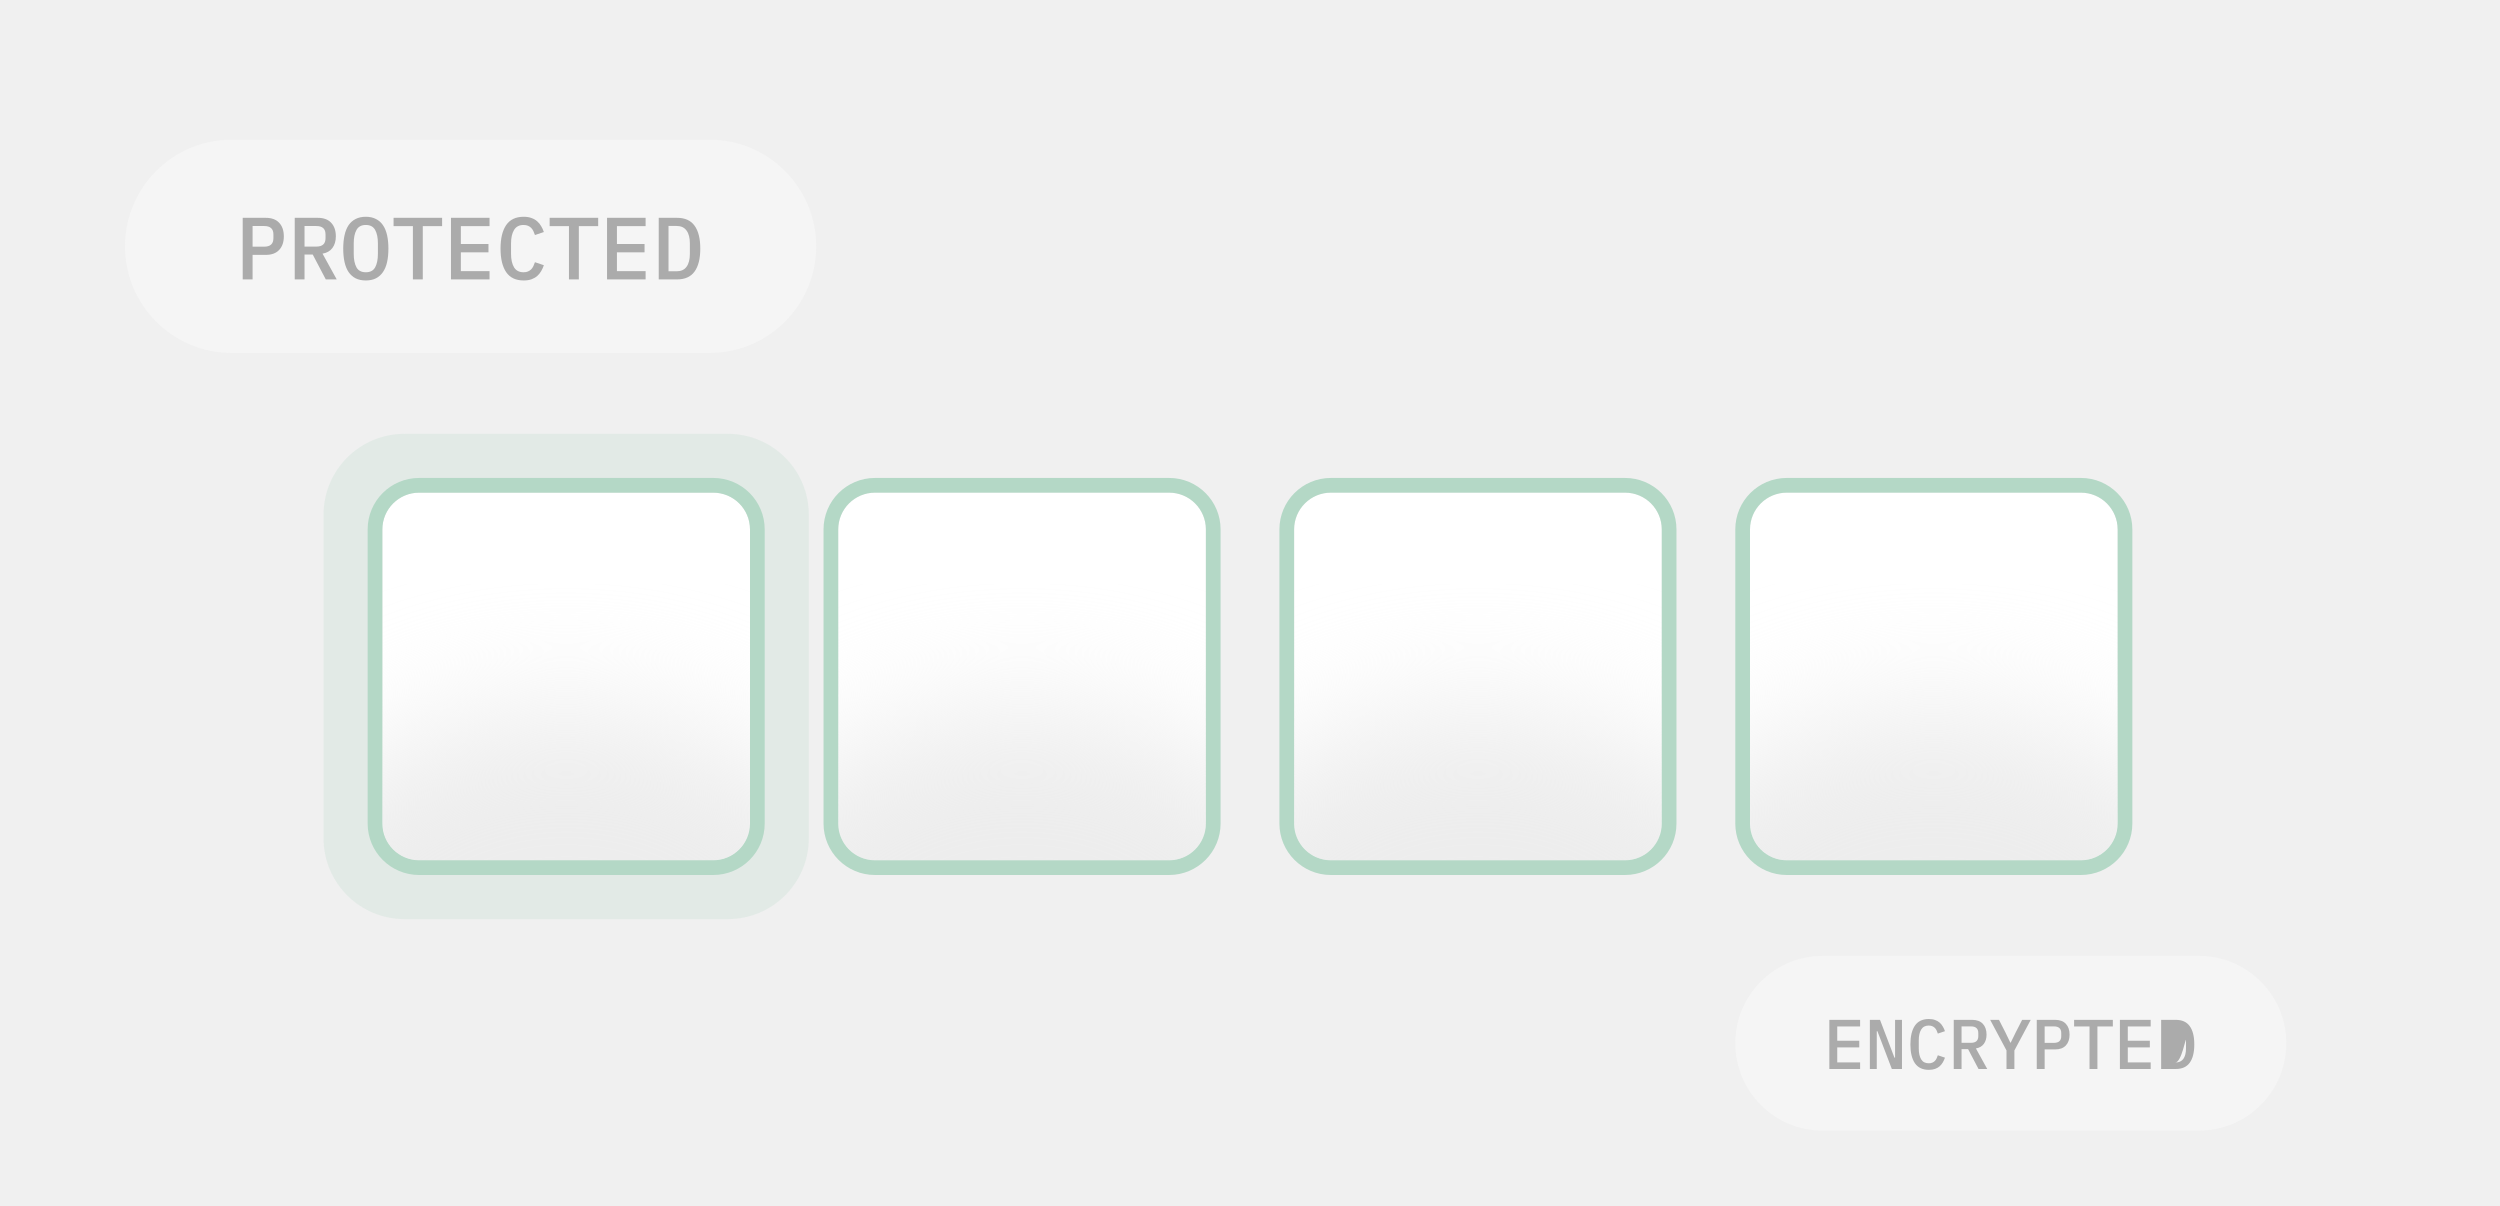
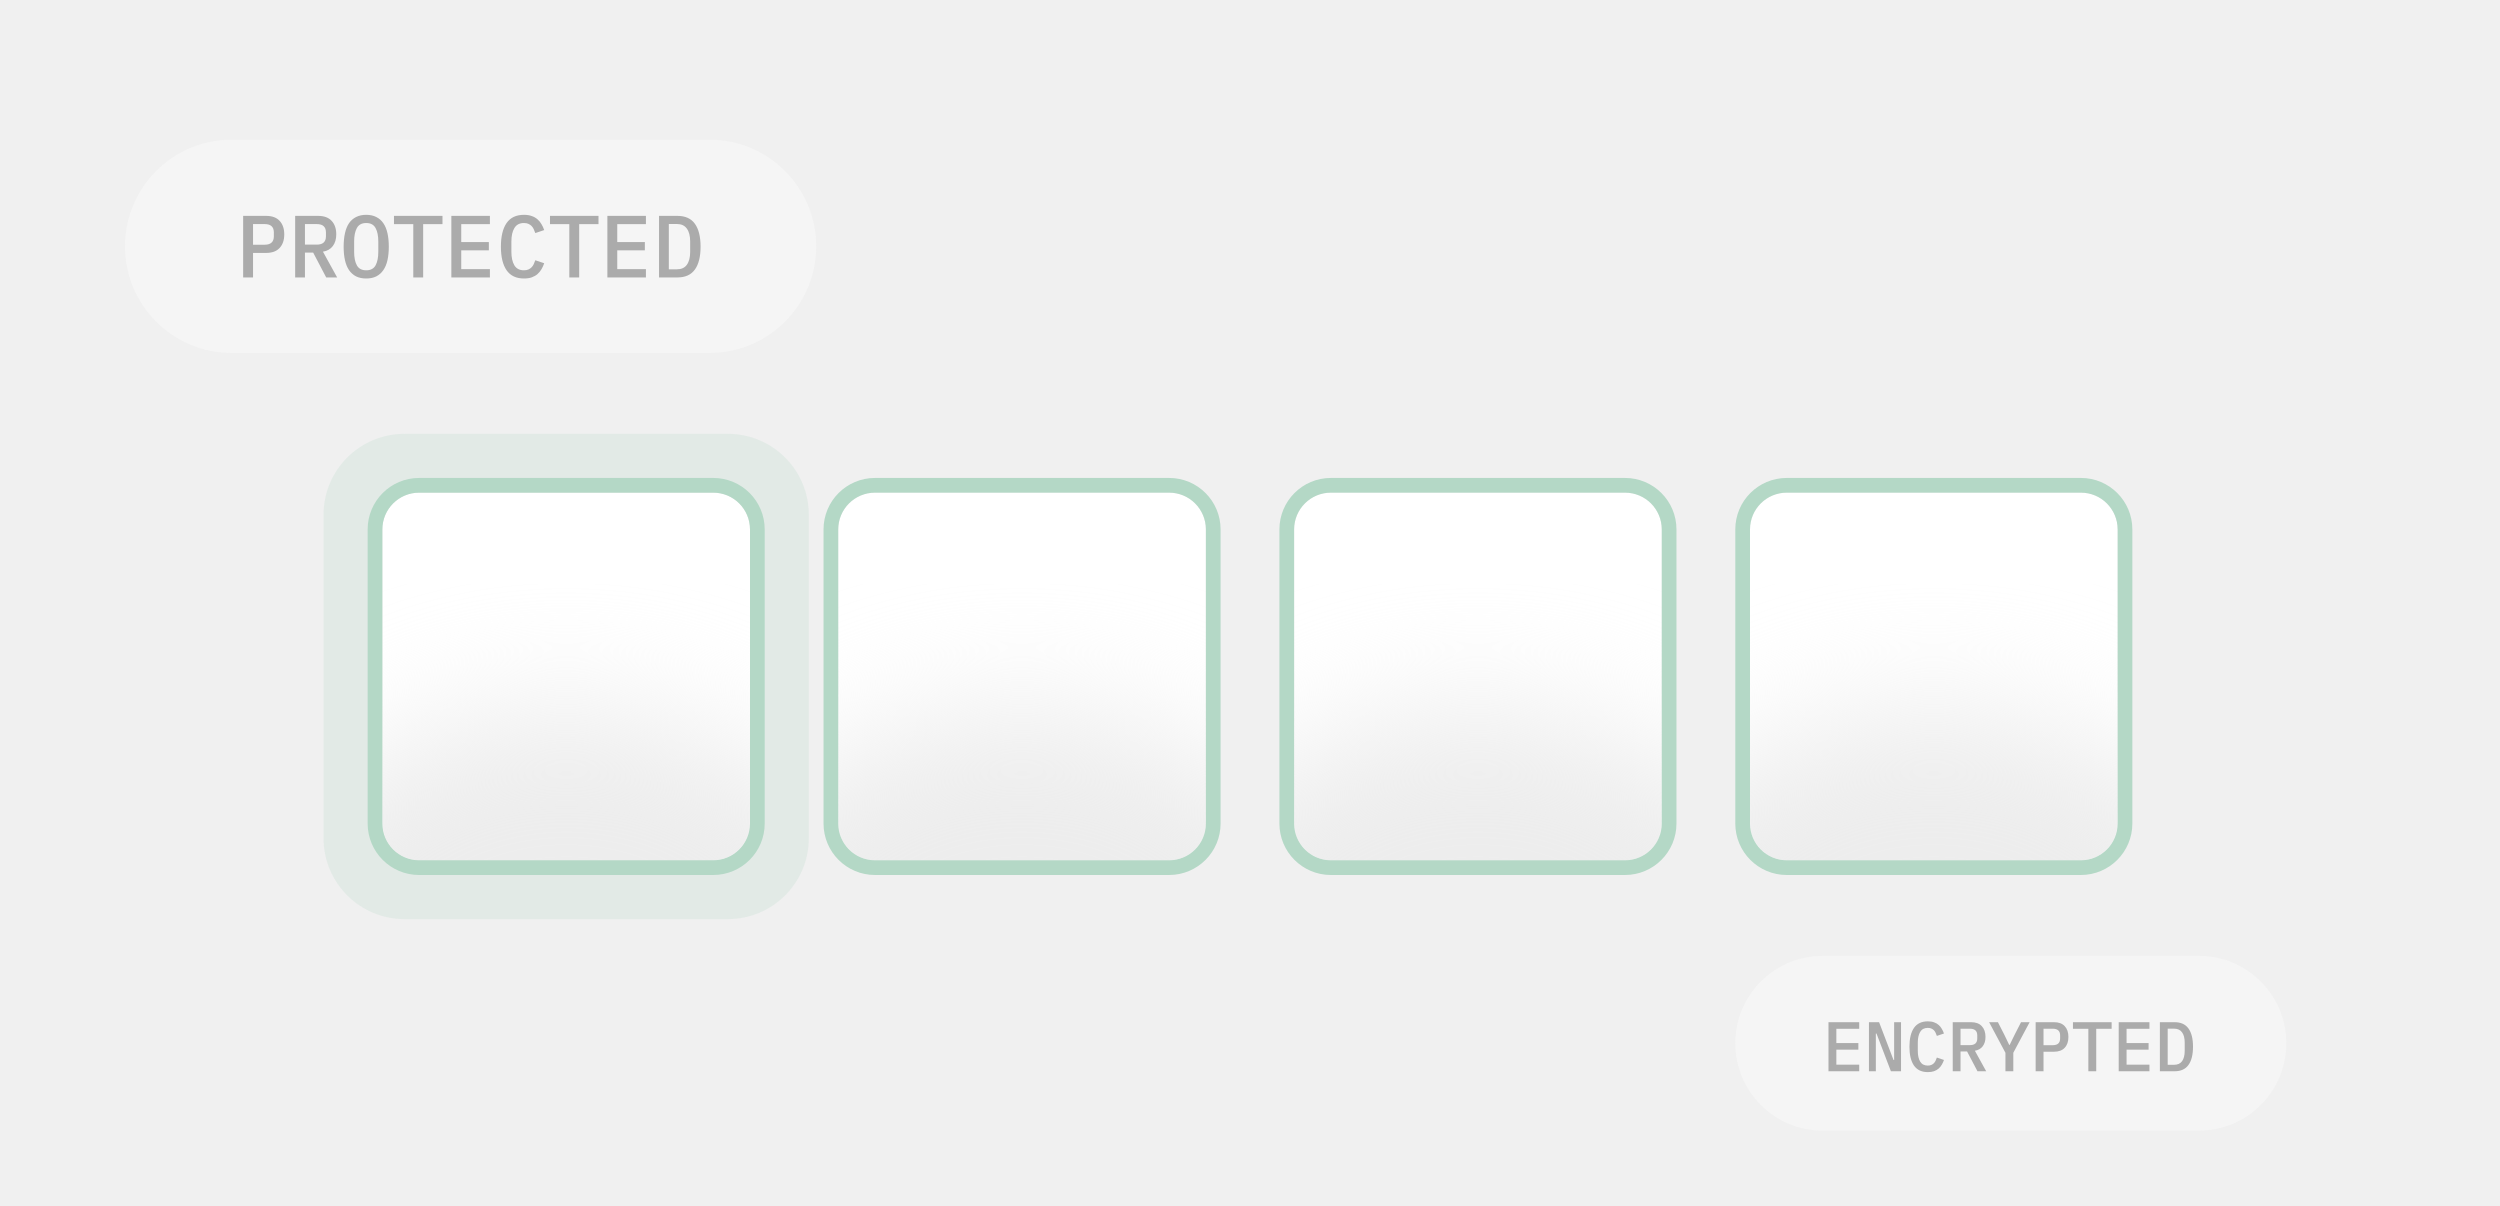
<svg xmlns="http://www.w3.org/2000/svg" width="340" height="164" viewBox="0 0 340 164" overflow="visible" fill="none">
  <style>
  .info_bento_floating { animation: infob_float 11s ease-in-out infinite; }
  .info_bento_highlight {
-     transform-box: fill-box;
-     transform-origin: 0% 50%;
-     animation: infob_highlight 7s ease-in-out infinite;
+     animation: infob_highlight_opacity 7s ease-in-out infinite;
  }
  .info_bento_asterisk { opacity: 0; }
  .info_bento_asterisk_1 { animation: infob_a1 7s ease-in-out infinite; }
  .info_bento_asterisk_2 { animation: infob_a2 7s ease-in-out infinite; }
  .info_bento_asterisk_3 { animation: infob_a3 7s ease-in-out infinite; }
  .info_bento_asterisk_4 { animation: infob_a4 7s ease-in-out infinite; }
  .info_bento_tile_border_1 { animation: infob_b1 7s ease-in-out infinite; }
  .info_bento_tile_border_2 { animation: infob_b2 7s ease-in-out infinite; }
  .info_bento_tile_border_3 { animation: infob_b3 7s ease-in-out infinite; }
  .info_bento_tile_border_4 { animation: infob_b4 7s ease-in-out infinite; }
  .info_bento_tile_hover { cursor: pointer; transition: filter 0.6s cubic-bezier(0.4, 0, 0.2, 1); }
  .info_bento_tile_border { transition: stroke 0.6s cubic-bezier(0.4, 0, 0.2, 1); }
  .info_bento_tile_hover:hover { filter: drop-shadow(0 2px 10px rgba(10, 53, 55, 0.18)); }
  .info_bento_tile_hover:hover .info_bento_tile_border { stroke: rgba(10, 53, 55, 0.5) !important; }
-   .info_bento_label_protected { animation: infob_label_a 6s ease-in-out infinite; }
-   .info_bento_label_encrypted { animation: infob_label_b 8s ease-in-out infinite -1.2s; }
+   .info_bento_label_protected {
+     animation: infob_label_a 8s linear infinite;
+     will-change: transform;
+     backface-visibility: hidden;
+     transform-style: preserve-3d;
+     filter: blur(0);
+   }
+   .info_bento_label_encrypted {
+     animation: infob_label_b 10s linear infinite -2s;
+     will-change: transform;
+     backface-visibility: hidden;
+     transform-style: preserve-3d;
+     filter: blur(0);
+   }

  @keyframes infob_float {
    0%, 100% { transform: translate3d(0, 0, 0); }
    50% { transform: translate3d(0, -2px, 0); }
  }
-   @keyframes infob_highlight {
-     0%, 4% { transform: scaleX(1); opacity: 0; }
-     6%, 14% { transform: scaleX(1); opacity: 1; }
-     18%, 26% { transform: scaleX(1.94); opacity: 1; }
-     30%, 38% { transform: scaleX(2.88); opacity: 1; }
-     42%, 80% { transform: scaleX(3.82); opacity: 1; }
-     92% { transform: scaleX(3.82); opacity: 0; }
-     100% { transform: scaleX(1); opacity: 0; }
+   @keyframes infob_highlight_opacity {
+     0%, 4% { opacity: 0; }
+     6%, 80% { opacity: 1; }
+     92%, 100% { opacity: 0; }
  }
  @keyframes infob_a1 {
    0%, 6% { opacity: 0; }
    14%, 80% { opacity: 1; }
    92%, 100% { opacity: 0; }
  }
  @keyframes infob_a2 {
    0%, 18% { opacity: 0; }
    26%, 80% { opacity: 1; }
    92%, 100% { opacity: 0; }
  }
  @keyframes infob_a3 {
    0%, 30% { opacity: 0; }
    38%, 80% { opacity: 1; }
    92%, 100% { opacity: 0; }
  }
  @keyframes infob_a4 {
    0%, 42% { opacity: 0; }
    50%, 80% { opacity: 1; }
    92%, 100% { opacity: 0; }
  }
  @keyframes infob_b1 {
    0%, 5%, 18%, 100% { stroke: #B4D8C6; }
    6%, 14% { stroke: #0A3537; }
  }
  @keyframes infob_b2 {
    0%, 16%, 30%, 100% { stroke: #B4D8C6; }
    18%, 26% { stroke: #0A3537; }
  }
  @keyframes infob_b3 {
    0%, 28%, 42%, 100% { stroke: #B4D8C6; }
    30%, 38% { stroke: #0A3537; }
  }
  @keyframes infob_b4 {
    0%, 40%, 54%, 100% { stroke: #B4D8C6; }
    42%, 50% { stroke: #0A3537; }
  }
  @keyframes infob_label_a {
-     0%, 100% { transform: translateY(0); }
-     50% { transform: translateY(-3px); }
+     0% { transform: translate3d(0, 0, 0); }
+     25% { transform: translate3d(0, -2px, 0); }
+     50% { transform: translate3d(0, -4px, 0); }
+     75% { transform: translate3d(0, -2px, 0); }
+     100% { transform: translate3d(0, 0, 0); }
  }
  @keyframes infob_label_b {
-     0%, 100% { transform: translateY(0); }
-     50% { transform: translateY(-4px); }
+     0% { transform: translate3d(0, 0, 0); }
+     25% { transform: translate3d(0, -2px, 0); }
+     50% { transform: translate3d(0, -5px, 0); }
+     75% { transform: translate3d(0, -2px, 0); }
+     100% { transform: translate3d(0, 0, 0); }
  }
  @media (prefers-reduced-motion: reduce) {
    .info_bento_floating, .info_bento_asterisk_1, .info_bento_asterisk_2,
    .info_bento_asterisk_3, .info_bento_asterisk_4,
    .info_bento_tile_border_1, .info_bento_tile_border_2,
    .info_bento_tile_border_3, .info_bento_tile_border_4,
    .info_bento_label_protected, .info_bento_label_encrypted,
    .info_bento_highlight,
    .info_bento_tile_hover, .info_bento_tile_border { animation: none !important; transition: none !important; }
    .info_bento_asterisk { opacity: 1; }
-     .info_bento_highlight { transform: scaleX(3.82); opacity: 1; }
+     .info_bento_highlight { opacity: 1; }
  }
</style>
  <g class="info_bento_floating">
-     <rect class="info_bento_highlight" x="44" y="59" width="66" height="66" rx="11" fill="#B4D8C6" fill-opacity="0.23" />
+     <rect class="info_bento_highlight" x="44" y="59" width="66" height="66" rx="11" fill="#B4D8C6" fill-opacity="0.23">
+       <animate attributeName="width" dur="7s" repeatCount="indefinite" calcMode="spline" keyTimes="0;0.04;0.06;0.14;0.18;0.26;0.30;0.38;0.42;0.80;0.92;1" keySplines="0.4 0 0.2 1;0.4 0 0.2 1;0.4 0 0.2 1;0.4 0 0.2 1;0.4 0 0.2 1;0.4 0 0.2 1;0.4 0 0.2 1;0.4 0 0.2 1;0.4 0 0.2 1;0.4 0 0.2 1;0.4 0 0.2 1" values="66;66;66;66;128;128;190;190;252;252;66;66" />
+     </rect>
    <g class="info_bento_tile_hover info_bento_tile_hover_1">
      <g clip-path="url(#clip0_4093_756)">
        <rect x="52" y="67" width="50" height="50" rx="5" fill="white" />
        <g filter="url(#filter0_f_4093_756)">
          <circle cx="77" cy="146" r="50" fill="#EDEDED" />
        </g>
        <g class="info_bento_asterisk info_bento_asterisk_1" filter="url(#filter1_i_4093_756)">
          <path d="M75.576 87H78.046L77.864 91.212L77.916 91.264L81.842 89.73L82.596 91.992L78.514 93.162L78.488 93.24L81.218 96.62L79.216 97.998L76.824 94.384H76.772L74.38 97.998L72.378 96.62L75.134 93.24L75.108 93.162L71 91.992L71.78 89.73L75.706 91.264L75.758 91.212L75.576 87Z" fill="#0A3537" />
        </g>
      </g>
      <rect class="info_bento_tile_border info_bento_tile_border_1" x="51" y="66" width="52" height="52" rx="6" stroke="#B4D8C6" stroke-width="2" />
    </g>
    <g class="info_bento_tile_hover info_bento_tile_hover_2">
      <g clip-path="url(#clip1_4093_756)">
        <rect x="114" y="67" width="50" height="50" rx="5" fill="white" />
        <g filter="url(#filter2_f_4093_756)">
          <circle cx="139" cy="146" r="50" fill="#EDEDED" />
        </g>
        <g class="info_bento_asterisk info_bento_asterisk_2" filter="url(#filter3_i_4093_756)">
          <path d="M137.576 87H140.046L139.864 91.212L139.916 91.264L143.842 89.73L144.596 91.992L140.514 93.162L140.488 93.24L143.218 96.62L141.216 97.998L138.824 94.384H138.772L136.38 97.998L134.378 96.62L137.134 93.24L137.108 93.162L133 91.992L133.78 89.73L137.706 91.264L137.758 91.212L137.576 87Z" fill="#0A3537" />
        </g>
      </g>
      <rect class="info_bento_tile_border info_bento_tile_border_2" x="113" y="66" width="52" height="52" rx="6" stroke="#B4D8C6" stroke-width="2" />
    </g>
    <g class="info_bento_tile_hover info_bento_tile_hover_3">
      <g clip-path="url(#clip2_4093_756)">
        <rect x="176" y="67" width="50" height="50" rx="5" fill="white" />
        <g filter="url(#filter4_f_4093_756)">
          <circle cx="201" cy="146" r="50" fill="#EDEDED" />
        </g>
        <g class="info_bento_asterisk info_bento_asterisk_3" filter="url(#filter5_i_4093_756)">
          <path d="M199.576 87H202.046L201.864 91.212L201.916 91.264L205.842 89.73L206.596 91.992L202.514 93.162L202.488 93.24L205.218 96.62L203.216 97.998L200.824 94.384H200.772L198.38 97.998L196.378 96.62L199.134 93.24L199.108 93.162L195 91.992L195.78 89.73L199.706 91.264L199.758 91.212L199.576 87Z" fill="#0A3537" />
        </g>
      </g>
      <rect class="info_bento_tile_border info_bento_tile_border_3" x="175" y="66" width="52" height="52" rx="6" stroke="#B4D8C6" stroke-width="2" />
    </g>
    <g class="info_bento_tile_hover info_bento_tile_hover_4">
      <g clip-path="url(#clip3_4093_756)">
        <rect x="238" y="67" width="50" height="50" rx="5" fill="white" />
        <g filter="url(#filter6_f_4093_756)">
          <circle cx="263" cy="146" r="50" fill="#EDEDED" />
        </g>
        <path class="info_bento_asterisk info_bento_asterisk_4" d="M261.576 87H264.046L263.864 91.212L263.916 91.264L267.842 89.73L268.596 91.992L264.514 93.162L264.488 93.24L267.218 96.62L265.216 97.998L262.824 94.384H262.772L260.38 97.998L258.378 96.62L261.134 93.24L261.108 93.162L257 91.992L257.78 89.73L261.706 91.264L261.758 91.212L261.576 87Z" fill="#0A3537" />
      </g>
      <rect class="info_bento_tile_border info_bento_tile_border_4" x="237" y="66" width="52" height="52" rx="6" stroke="#B4D8C6" stroke-width="2" />
    </g>
    <g class="info_bento_label info_bento_label_protected">
      <rect x="17" y="19" width="94" height="29" rx="14.5" fill="#F5F5F5" />
-       <path d="M33.008 38V29.624H36.14C36.94 29.624 37.548 29.848 37.964 30.296C38.388 30.744 38.6 31.36 38.6 32.144C38.6 32.928 38.388 33.544 37.964 33.992C37.548 34.44 36.94 34.664 36.14 34.664H34.352V38H33.008ZM34.352 33.548H35.936C36.768 33.548 37.184 33.164 37.184 32.396V31.88C37.184 31.12 36.768 30.74 35.936 30.74H34.352V33.548ZM41.415 38H40.083V29.624H43.215C44.015 29.624 44.623 29.848 45.039 30.296C45.463 30.744 45.675 31.36 45.675 32.144C45.675 32.784 45.519 33.312 45.207 33.728C44.895 34.144 44.447 34.4 43.863 34.496L45.795 38H44.307L42.531 34.616H41.415V38ZM43.023 33.536C43.855 33.536 44.271 33.156 44.271 32.396V31.88C44.271 31.12 43.855 30.74 43.023 30.74H41.415V33.536H43.023ZM49.751 38.144C49.223 38.144 48.763 38.048 48.371 37.856C47.987 37.656 47.667 37.372 47.411 37.004C47.163 36.636 46.979 36.184 46.859 35.648C46.739 35.112 46.679 34.5 46.679 33.812C46.679 33.132 46.739 32.524 46.859 31.988C46.979 31.444 47.163 30.988 47.411 30.62C47.667 30.252 47.987 29.972 48.371 29.78C48.763 29.58 49.223 29.48 49.751 29.48C50.279 29.48 50.735 29.58 51.119 29.78C51.511 29.972 51.831 30.252 52.079 30.62C52.335 30.988 52.523 31.444 52.643 31.988C52.763 32.524 52.823 33.132 52.823 33.812C52.823 34.5 52.763 35.112 52.643 35.648C52.523 36.184 52.335 36.636 52.079 37.004C51.831 37.372 51.511 37.656 51.119 37.856C50.735 38.048 50.279 38.144 49.751 38.144ZM49.751 37.028C50.351 37.028 50.775 36.804 51.023 36.356C51.271 35.9 51.395 35.284 51.395 34.508V33.104C51.395 32.336 51.271 31.728 51.023 31.28C50.775 30.824 50.351 30.596 49.751 30.596C49.151 30.596 48.727 30.824 48.479 31.28C48.231 31.728 48.107 32.336 48.107 33.104V34.52C48.107 35.288 48.231 35.9 48.479 36.356C48.727 36.804 49.151 37.028 49.751 37.028ZM57.498 30.752V38H56.154V30.752H53.526V29.624H60.126V30.752H57.498ZM61.333 38V29.624H66.577V30.752H62.677V33.188H66.433V34.316H62.677V36.872H66.577V38H61.333ZM71.217 38.144C70.153 38.144 69.361 37.768 68.841 37.016C68.329 36.264 68.073 35.196 68.073 33.812C68.073 32.428 68.329 31.36 68.841 30.608C69.361 29.856 70.153 29.48 71.217 29.48C71.625 29.48 71.977 29.536 72.273 29.648C72.577 29.752 72.837 29.9 73.053 30.092C73.269 30.276 73.449 30.496 73.593 30.752C73.745 31 73.869 31.268 73.965 31.556L72.753 31.964C72.689 31.772 72.617 31.592 72.537 31.424C72.457 31.256 72.357 31.112 72.237 30.992C72.117 30.872 71.973 30.776 71.805 30.704C71.645 30.632 71.445 30.596 71.205 30.596C70.613 30.596 70.181 30.824 69.909 31.28C69.637 31.728 69.501 32.336 69.501 33.104V34.52C69.501 35.288 69.637 35.9 69.909 36.356C70.181 36.804 70.613 37.028 71.205 37.028C71.445 37.028 71.645 36.992 71.805 36.92C71.973 36.848 72.117 36.752 72.237 36.632C72.357 36.512 72.457 36.368 72.537 36.2C72.617 36.032 72.689 35.852 72.753 35.66L73.965 36.068C73.869 36.356 73.745 36.628 73.593 36.884C73.449 37.132 73.269 37.352 73.053 37.544C72.837 37.728 72.577 37.876 72.273 37.988C71.977 38.092 71.625 38.144 71.217 38.144ZM78.724 30.752V38H77.38V30.752H74.752V29.624H81.352V30.752H78.724ZM82.559 38V29.624H87.803V30.752H83.903V33.188H87.659V34.316H83.903V36.872H87.803V38H82.559ZM89.587 29.624H92.082C93.154 29.624 93.947 29.98 94.459 30.692C94.978 31.404 95.239 32.444 95.239 33.812C95.239 35.18 94.978 36.22 94.459 36.932C93.947 37.644 93.154 38 92.082 38H89.587V29.624ZM91.999 36.896C92.615 36.896 93.07 36.692 93.367 36.284C93.671 35.868 93.823 35.276 93.823 34.508V33.116C93.823 32.348 93.671 31.76 93.367 31.352C93.07 30.936 92.615 30.728 91.999 30.728H90.918V36.896H91.999Z" fill="#ABABAB" />
+       <g transform="translate(17, 19) scale(0.565) translate(-44.9355, -82)">
+         <path d="M73.376 115.154V100.335H78.918C80.333 100.335 81.409 100.731 82.145 101.524C82.895 102.316 83.27 103.406 83.27 104.793C83.27 106.18 82.895 107.27 82.145 108.063C81.409 108.856 80.333 109.252 78.918 109.252H75.754V115.154H73.376ZM75.754 107.277H78.557C80.029 107.277 80.765 106.598 80.765 105.239V104.326C80.765 102.981 80.029 102.309 78.557 102.309H75.754V107.277ZM88.252 115.154H85.895V100.335H91.436C92.852 100.335 93.928 100.731 94.664 101.524C95.414 102.316 95.789 103.406 95.789 104.793C95.789 105.926 95.513 106.86 94.961 107.596C94.409 108.332 93.616 108.785 92.583 108.955L96.001 115.154H93.368L90.226 109.167H88.252V115.154ZM91.097 107.256C92.569 107.256 93.305 106.584 93.305 105.239V104.326C93.305 102.981 92.569 102.309 91.097 102.309H88.252V107.256H91.097ZM102.999 115.409C102.065 115.409 101.251 115.239 100.558 114.9C99.878 114.546 99.312 114.043 98.859 113.392C98.42 112.741 98.095 111.941 97.882 110.993C97.67 110.045 97.564 108.962 97.564 107.744C97.564 106.541 97.67 105.466 97.882 104.517C98.095 103.555 98.42 102.748 98.859 102.097C99.312 101.446 99.878 100.95 100.558 100.611C101.251 100.257 102.065 100.08 102.999 100.08C103.934 100.08 104.74 100.257 105.42 100.611C106.113 100.95 106.68 101.446 107.118 102.097C107.571 102.748 107.904 103.555 108.116 104.517C108.329 105.466 108.435 106.541 108.435 107.744C108.435 108.962 108.329 110.045 108.116 110.993C107.904 111.941 107.571 112.741 107.118 113.392C106.68 114.043 106.113 114.546 105.42 114.9C104.74 115.239 103.934 115.409 102.999 115.409ZM102.999 113.435C104.061 113.435 104.811 113.038 105.25 112.246C105.689 111.439 105.908 110.349 105.908 108.976V106.492C105.908 105.133 105.689 104.057 105.25 103.265C104.811 102.458 104.061 102.054 102.999 102.054C101.938 102.054 101.188 102.458 100.749 103.265C100.31 104.057 100.091 105.133 100.091 106.492V108.997C100.091 110.356 100.31 111.439 100.749 112.246C101.188 113.038 101.938 113.435 102.999 113.435ZM116.707 102.33V115.154H114.329V102.33H109.679V100.335H121.356V102.33H116.707ZM123.493 115.154V100.335H132.771V102.33H125.871V106.64H132.516V108.636H125.871V113.159H132.771V115.154H123.493ZM140.979 115.409C139.097 115.409 137.695 114.744 136.775 113.413C135.869 112.083 135.417 110.193 135.417 107.744C135.417 105.296 135.869 103.406 136.775 102.076C137.695 100.745 139.097 100.08 140.979 100.08C141.701 100.08 142.324 100.179 142.848 100.377C143.385 100.561 143.846 100.823 144.228 101.163C144.61 101.488 144.928 101.877 145.183 102.33C145.452 102.769 145.671 103.243 145.841 103.753L143.697 104.475C143.584 104.135 143.456 103.817 143.315 103.519C143.173 103.222 142.996 102.967 142.784 102.755C142.572 102.543 142.317 102.373 142.02 102.245C141.736 102.118 141.383 102.054 140.958 102.054C139.911 102.054 139.146 102.458 138.665 103.265C138.184 104.057 137.943 105.133 137.943 106.492V108.997C137.943 110.356 138.184 111.439 138.665 112.246C139.146 113.038 139.911 113.435 140.958 113.435C141.383 113.435 141.736 113.371 142.02 113.243C142.317 113.116 142.572 112.946 142.784 112.734C142.996 112.522 143.173 112.267 143.315 111.97C143.456 111.672 143.584 111.354 143.697 111.014L145.841 111.736C145.671 112.246 145.452 112.727 145.183 113.18C144.928 113.619 144.61 114.008 144.228 114.347C143.846 114.673 143.385 114.935 142.848 115.133C142.324 115.317 141.701 115.409 140.979 115.409ZM154.262 102.33V115.154H151.884V102.33H147.234V100.335H158.912V102.33H154.262ZM161.048 115.154V100.335H170.326V102.33H163.426V106.64H170.071V108.636H163.426V113.159H170.326V115.154H161.048ZM173.481 100.335H177.898C179.794 100.335 181.195 100.964 182.101 102.224C183.021 103.484 183.481 105.324 183.481 107.744C183.481 110.165 183.021 112.005 182.101 113.265C181.195 114.524 179.794 115.154 177.898 115.154H173.481V100.335ZM177.749 113.201C178.839 113.201 179.646 112.84 180.169 112.118C180.707 111.382 180.976 110.335 180.976 108.976V106.513C180.976 105.154 180.707 104.114 180.169 103.392C179.646 102.656 178.839 102.288 177.749 102.288H175.838V113.201H177.749Z" fill="#ABABAB" />
+       </g>
    </g>
    <g class="info_bento_label info_bento_label_encrypted">
      <rect x="236" y="130" width="74.936" height="23.766" rx="11.883" fill="#F5F5F5" />
-       <path d="M248.791 145.383V138.7H252.975V139.6H249.864V141.543H252.861V142.443H249.864V144.483H252.975V145.383H248.791ZM255.327 140.241H255.241V145.383H254.303V138.7H255.681L257.644 143.841H257.73V138.7H258.669V145.383H257.29L255.327 140.241ZM262.322 145.498C261.473 145.498 260.841 145.198 260.426 144.598C260.018 143.998 259.814 143.146 259.814 142.041C259.814 140.937 260.018 140.085 260.426 139.485C260.841 138.885 261.473 138.585 262.322 138.585C262.648 138.585 262.929 138.63 263.165 138.719C263.407 138.802 263.615 138.92 263.787 139.073C263.959 139.22 264.103 139.396 264.218 139.6C264.339 139.798 264.438 140.012 264.515 140.241L263.548 140.567C263.497 140.414 263.439 140.27 263.375 140.136C263.312 140.002 263.232 139.887 263.136 139.791C263.04 139.696 262.925 139.619 262.791 139.562C262.664 139.504 262.504 139.475 262.313 139.475C261.84 139.475 261.496 139.657 261.279 140.021C261.062 140.379 260.953 140.864 260.953 141.476V142.606C260.953 143.219 261.062 143.707 261.279 144.071C261.496 144.429 261.84 144.607 262.313 144.607C262.504 144.607 262.664 144.579 262.791 144.521C262.925 144.464 263.04 144.387 263.136 144.291C263.232 144.196 263.312 144.081 263.375 143.947C263.439 143.813 263.497 143.669 263.548 143.516L264.515 143.841C264.438 144.071 264.339 144.288 264.218 144.492C264.103 144.69 263.959 144.866 263.787 145.019C263.615 145.166 263.407 145.284 263.165 145.373C262.929 145.456 262.648 145.498 262.322 145.498ZM266.771 145.383H265.708V138.7H268.207C268.845 138.7 269.33 138.879 269.662 139.236C270 139.593 270.17 140.085 270.17 140.71C270.17 141.221 270.045 141.642 269.796 141.974C269.547 142.306 269.19 142.51 268.724 142.587L270.265 145.383H269.078L267.661 142.683H266.771V145.383ZM268.054 141.821C268.717 141.821 269.049 141.518 269.049 140.912V140.5C269.049 139.893 268.717 139.59 268.054 139.59H266.771V141.821H268.054ZM272.885 145.383V142.865L270.664 138.7H271.861L272.713 140.366L273.402 141.792H273.459L274.158 140.366L275.011 138.7H276.179L273.957 142.865V145.383H272.885ZM276.998 145.383V138.7H279.497C280.135 138.7 280.621 138.879 280.953 139.236C281.291 139.593 281.46 140.085 281.46 140.71C281.46 141.336 281.291 141.827 280.953 142.185C280.621 142.542 280.135 142.721 279.497 142.721H278.071V145.383H276.998ZM278.071 141.831H279.334C279.998 141.831 280.33 141.524 280.33 140.912V140.5C280.33 139.893 279.998 139.59 279.334 139.59H278.071V141.831ZM285.248 139.6V145.383H284.175V139.6H282.079V138.7H287.345V139.6H285.248ZM288.308 145.383V138.7H292.492V139.6H289.38V141.543H292.377V142.443H289.38V144.483H292.492V145.383H288.308ZM293.915 138.7H295.906C296.762 138.7 297.393 138.984 297.802 139.552C298.217 140.12 298.424 140.95 298.424 142.041C298.424 143.133 298.217 143.963 297.802 144.531C297.393 145.099 296.762 145.383 295.906 145.383H293.915V138.7ZM295.839 144.502C296.331 144.502 296.694 144.339 296.931 144.014C297.173 143.682 297.294 143.209 297.294 142.597V141.486C297.294 140.873 296.694 144.502 295.839 144.502H294.977V139.581H295.839Z" fill="#ABABAB" />
+       <g transform="translate(236, 130) scale(0.478) translate(-420.414, -391)">
+         <path d="M446.928 423.83V409.865H455.671V411.746H449.169V415.807H455.431V417.688H449.169V421.949H455.671V423.83H446.928ZM460.585 413.086H460.405V423.83H458.444V409.865H461.325L465.426 420.609H465.607V409.865H467.567V423.83H464.686L460.585 413.086ZM475.202 424.07C473.428 424.07 472.108 423.443 471.241 422.19C470.387 420.936 469.96 419.155 469.96 416.848C469.96 414.54 470.387 412.76 471.241 411.506C472.108 410.252 473.428 409.625 475.202 409.625C475.882 409.625 476.469 409.719 476.963 409.905C477.469 410.079 477.903 410.325 478.263 410.646C478.623 410.952 478.923 411.319 479.163 411.746C479.417 412.159 479.623 412.606 479.784 413.086L477.763 413.767C477.656 413.447 477.536 413.146 477.403 412.866C477.269 412.586 477.103 412.346 476.903 412.146C476.702 411.946 476.462 411.786 476.182 411.666C475.916 411.546 475.582 411.486 475.182 411.486C474.195 411.486 473.475 411.866 473.021 412.626C472.568 413.373 472.341 414.387 472.341 415.667V418.028C472.341 419.309 472.568 420.329 473.021 421.089C473.475 421.836 474.195 422.21 475.182 422.21C475.582 422.21 475.916 422.15 476.182 422.029C476.462 421.909 476.702 421.749 476.903 421.549C477.103 421.349 477.269 421.109 477.403 420.829C477.536 420.549 477.656 420.249 477.763 419.929L479.784 420.609C479.623 421.089 479.417 421.543 479.163 421.969C478.923 422.383 478.623 422.75 478.263 423.07C477.903 423.377 477.469 423.623 476.963 423.81C476.469 423.983 475.882 424.07 475.202 424.07ZM484.497 423.83H482.277V409.865H487.498C488.832 409.865 489.846 410.239 490.539 410.986C491.246 411.733 491.6 412.76 491.6 414.067C491.6 415.134 491.34 416.014 490.819 416.708C490.299 417.401 489.552 417.828 488.579 417.988L491.8 423.83H489.319L486.358 418.188H484.497V423.83ZM487.178 416.388C488.565 416.388 489.259 415.754 489.259 414.487V413.627C489.259 412.36 488.565 411.726 487.178 411.726H484.497V416.388H487.178ZM497.274 423.83V418.568L492.632 409.865H495.133L496.914 413.347L498.354 416.328H498.474L499.935 413.347L501.715 409.865H504.156L499.515 418.568V423.83H497.274ZM505.869 423.83V409.865H511.091C512.425 409.865 513.438 410.239 514.132 410.986C514.839 411.733 515.192 412.76 515.192 414.067C515.192 415.374 514.839 416.401 514.132 417.148C513.438 417.895 512.425 418.268 511.091 418.268H508.11V423.83H505.869ZM508.11 416.408H510.751C512.138 416.408 512.831 415.767 512.831 414.487V413.627C512.831 412.36 512.138 411.726 510.751 411.726H508.11V416.408ZM523.107 411.746V423.83H520.866V411.746H516.485V409.865H527.489V411.746H523.107ZM529.501 423.83V409.865H538.244V411.746H531.742V415.807H538.004V417.688H531.742V421.949H538.244V423.83H529.501ZM541.218 409.865H545.379C547.166 409.865 548.487 410.459 549.34 411.646C550.207 412.833 550.641 414.567 550.641 416.848C550.641 419.128 550.207 420.862 549.34 422.049C548.487 423.237 547.166 423.83 545.379 423.83H541.218V409.865ZM545.239 421.989C546.266 421.989 547.026 421.649 547.52 420.969C548.027 420.276 548.28 419.289 548.28 418.008V415.687C548.28 414.407 548.027 413.427 547.52 412.746C547.026 412.053 546.266 411.706 545.239 411.706H543.438V421.989H545.239Z" fill="#ABABAB" />
+       </g>
    </g>
  </g>
  <defs>
    <filter id="filter0_f_4093_756" x="10.5" y="79.5" width="133" height="133" filterUnits="userSpaceOnUse" color-interpolation-filters="sRGB">
      <feFlood flood-opacity="0" result="BackgroundImageFix" />
      <feBlend mode="normal" in="SourceGraphic" in2="BackgroundImageFix" result="shape" />
      <feGaussianBlur stdDeviation="8.25" result="effect1_foregroundBlur_4093_756" />
    </filter>
    <filter id="filter1_i_4093_756" x="71" y="87" width="11.596" height="11.998" filterUnits="userSpaceOnUse" color-interpolation-filters="sRGB">
      <feFlood flood-opacity="0" result="BackgroundImageFix" />
      <feBlend mode="normal" in="SourceGraphic" in2="BackgroundImageFix" result="shape" />
      <feColorMatrix in="SourceAlpha" type="matrix" values="0 0 0 0 0 0 0 0 0 0 0 0 0 0 0 0 0 0 127 0" result="hardAlpha" />
      <feOffset dy="2" />
      <feGaussianBlur stdDeviation="0.5" />
      <feComposite in2="hardAlpha" operator="arithmetic" k2="-1" k3="1" />
      <feColorMatrix type="matrix" values="0 0 0 0 0 0 0 0 0 0 0 0 0 0 0 0 0 0 0.25 0" />
      <feBlend mode="normal" in2="shape" result="effect1_innerShadow_4093_756" />
    </filter>
    <filter id="filter2_f_4093_756" x="72.5" y="79.5" width="133" height="133" filterUnits="userSpaceOnUse" color-interpolation-filters="sRGB">
      <feFlood flood-opacity="0" result="BackgroundImageFix" />
      <feBlend mode="normal" in="SourceGraphic" in2="BackgroundImageFix" result="shape" />
      <feGaussianBlur stdDeviation="8.25" result="effect1_foregroundBlur_4093_756" />
    </filter>
    <filter id="filter3_i_4093_756" x="133" y="87" width="11.596" height="11.998" filterUnits="userSpaceOnUse" color-interpolation-filters="sRGB">
      <feFlood flood-opacity="0" result="BackgroundImageFix" />
      <feBlend mode="normal" in="SourceGraphic" in2="BackgroundImageFix" result="shape" />
      <feColorMatrix in="SourceAlpha" type="matrix" values="0 0 0 0 0 0 0 0 0 0 0 0 0 0 0 0 0 0 127 0" result="hardAlpha" />
      <feOffset dy="2" />
      <feGaussianBlur stdDeviation="0.5" />
      <feComposite in2="hardAlpha" operator="arithmetic" k2="-1" k3="1" />
      <feColorMatrix type="matrix" values="0 0 0 0 0 0 0 0 0 0 0 0 0 0 0 0 0 0 0.25 0" />
      <feBlend mode="normal" in2="shape" result="effect1_innerShadow_4093_756" />
    </filter>
    <filter id="filter4_f_4093_756" x="134.5" y="79.5" width="133" height="133" filterUnits="userSpaceOnUse" color-interpolation-filters="sRGB">
      <feFlood flood-opacity="0" result="BackgroundImageFix" />
      <feBlend mode="normal" in="SourceGraphic" in2="BackgroundImageFix" result="shape" />
      <feGaussianBlur stdDeviation="8.25" result="effect1_foregroundBlur_4093_756" />
    </filter>
    <filter id="filter5_i_4093_756" x="195" y="87" width="11.596" height="11.998" filterUnits="userSpaceOnUse" color-interpolation-filters="sRGB">
      <feFlood flood-opacity="0" result="BackgroundImageFix" />
      <feBlend mode="normal" in="SourceGraphic" in2="BackgroundImageFix" result="shape" />
      <feColorMatrix in="SourceAlpha" type="matrix" values="0 0 0 0 0 0 0 0 0 0 0 0 0 0 0 0 0 0 127 0" result="hardAlpha" />
      <feOffset dy="2" />
      <feGaussianBlur stdDeviation="0.5" />
      <feComposite in2="hardAlpha" operator="arithmetic" k2="-1" k3="1" />
      <feColorMatrix type="matrix" values="0 0 0 0 0 0 0 0 0 0 0 0 0 0 0 0 0 0 0.25 0" />
      <feBlend mode="normal" in2="shape" result="effect1_innerShadow_4093_756" />
    </filter>
    <filter id="filter6_f_4093_756" x="196.5" y="79.5" width="133" height="133" filterUnits="userSpaceOnUse" color-interpolation-filters="sRGB">
      <feFlood flood-opacity="0" result="BackgroundImageFix" />
      <feBlend mode="normal" in="SourceGraphic" in2="BackgroundImageFix" result="shape" />
      <feGaussianBlur stdDeviation="8.25" result="effect1_foregroundBlur_4093_756" />
    </filter>
    <clipPath id="clip0_4093_756">
      <rect x="52" y="67" width="50" height="50" rx="5" fill="white" />
    </clipPath>
    <clipPath id="clip1_4093_756">
      <rect x="114" y="67" width="50" height="50" rx="5" fill="white" />
    </clipPath>
    <clipPath id="clip2_4093_756">
      <rect x="176" y="67" width="50" height="50" rx="5" fill="white" />
    </clipPath>
    <clipPath id="clip3_4093_756">
      <rect x="238" y="67" width="50" height="50" rx="5" fill="white" />
    </clipPath>
  </defs>
</svg>
